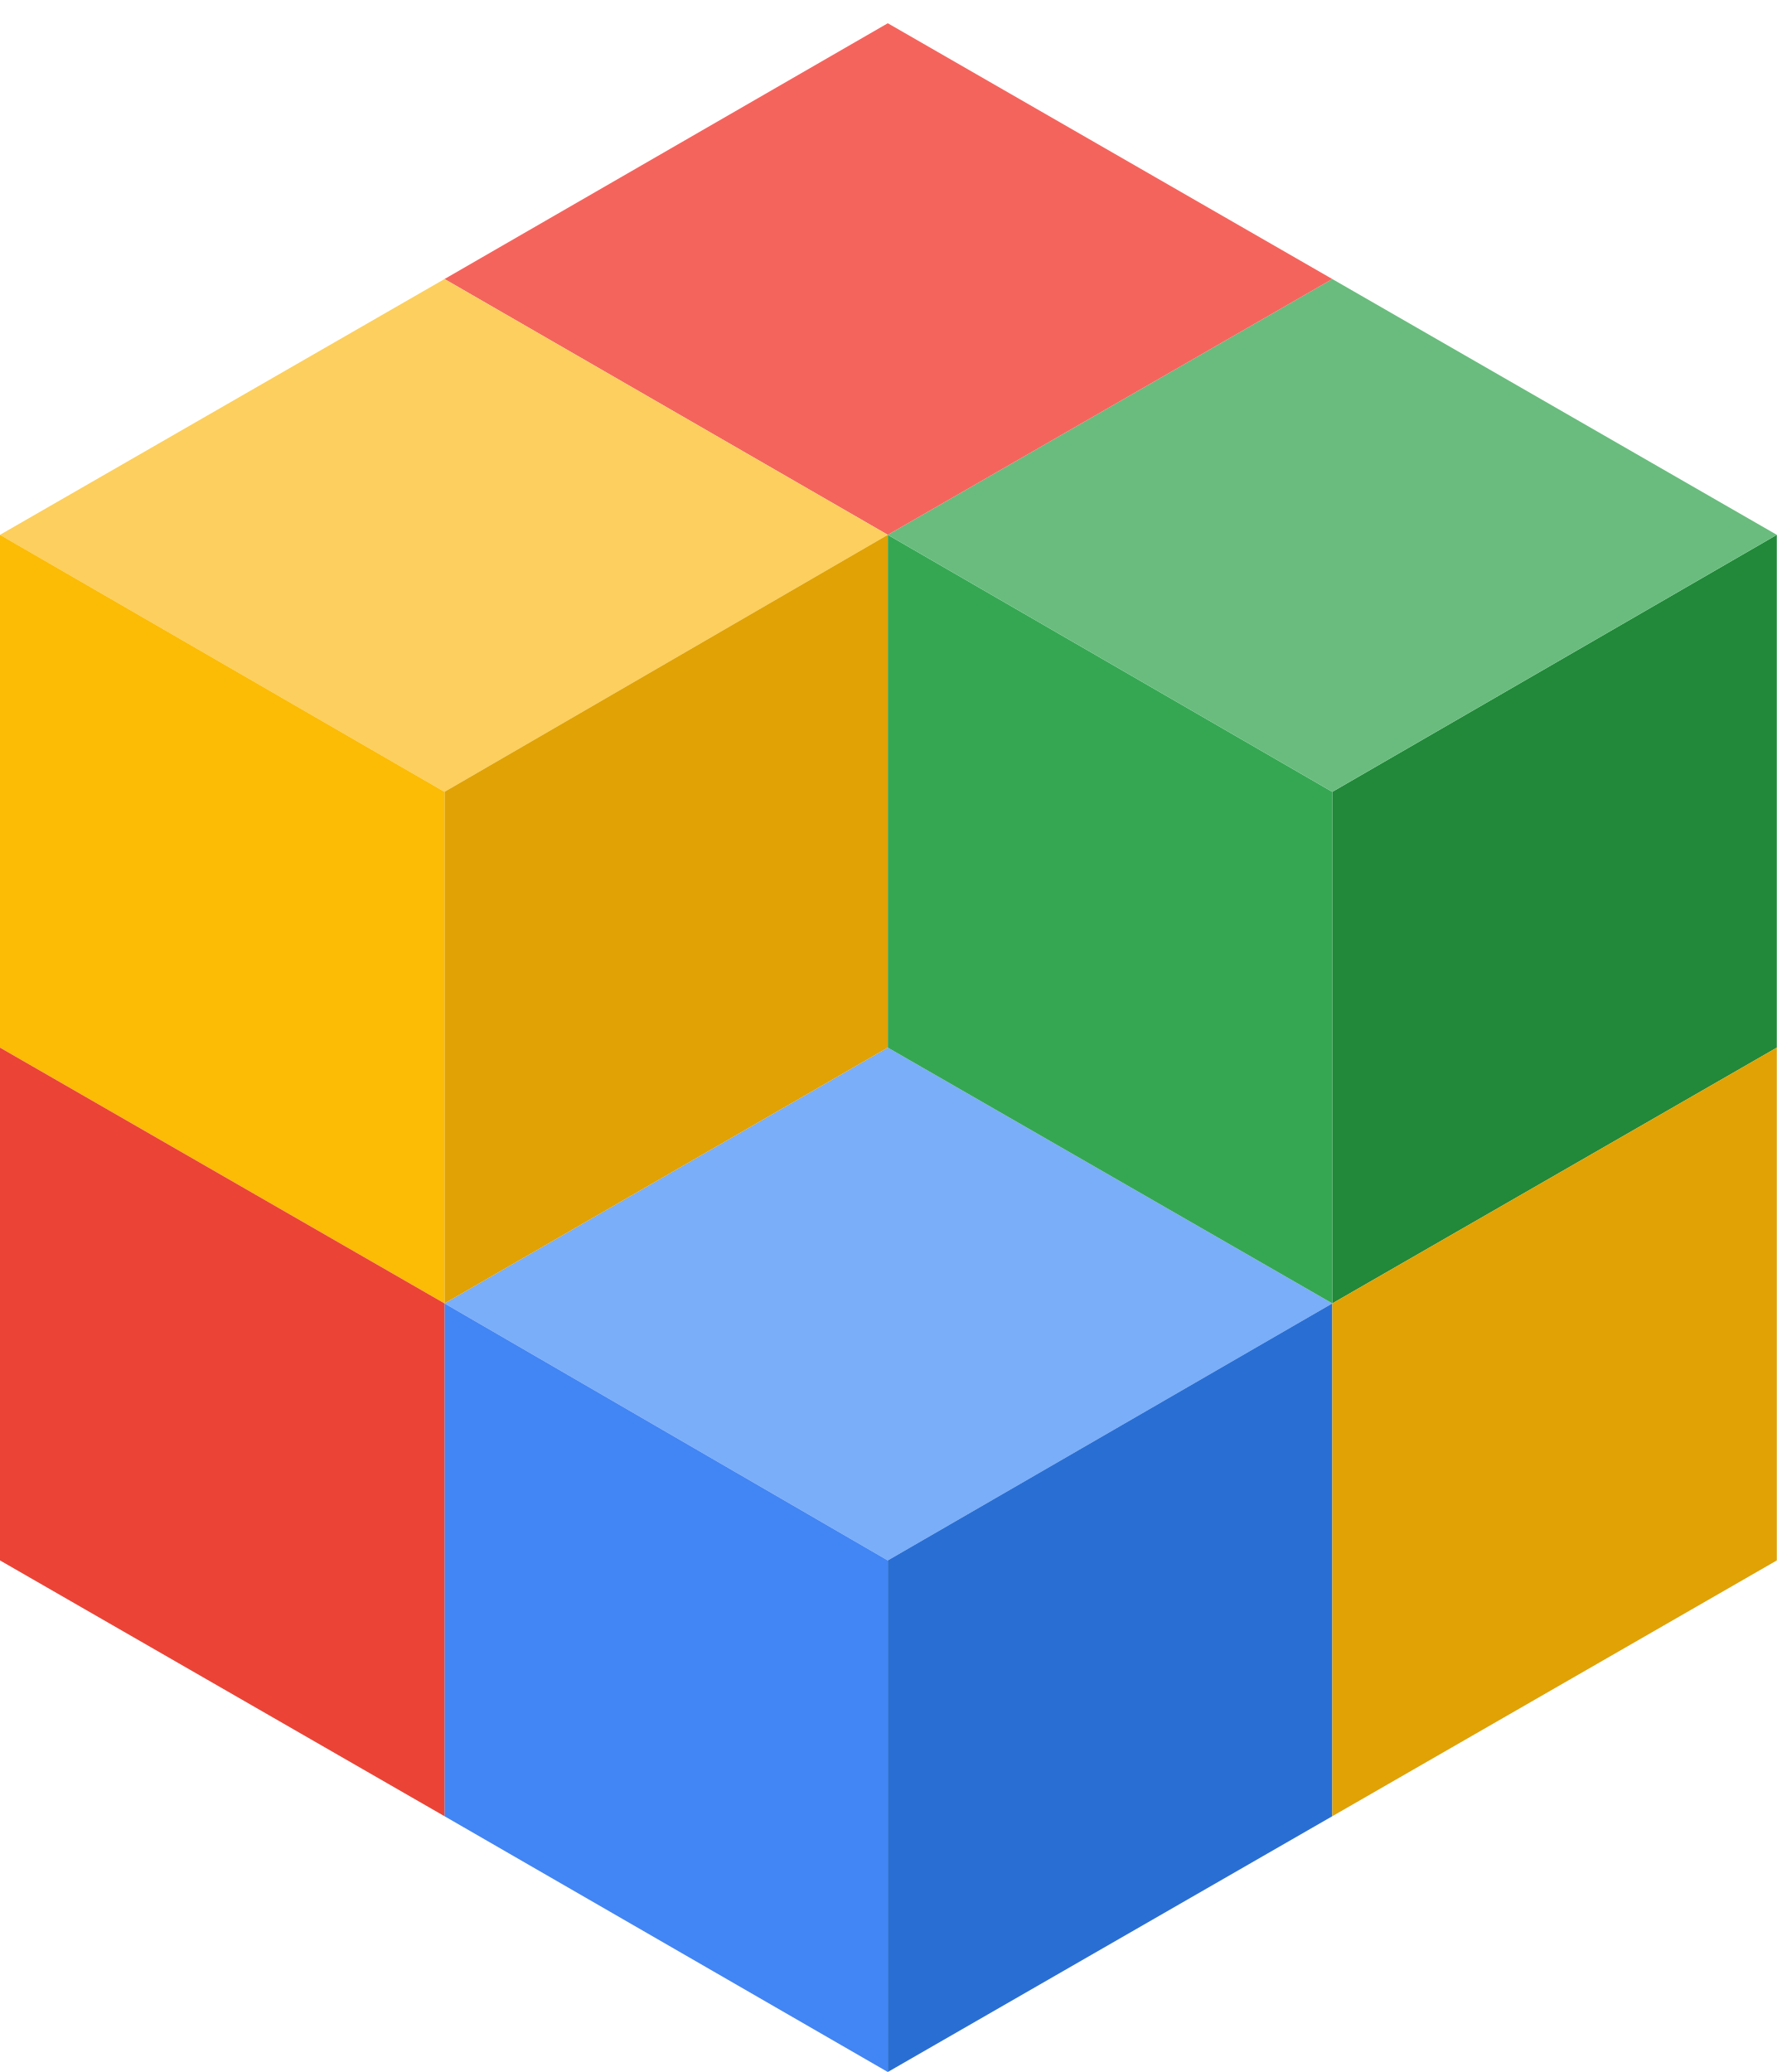
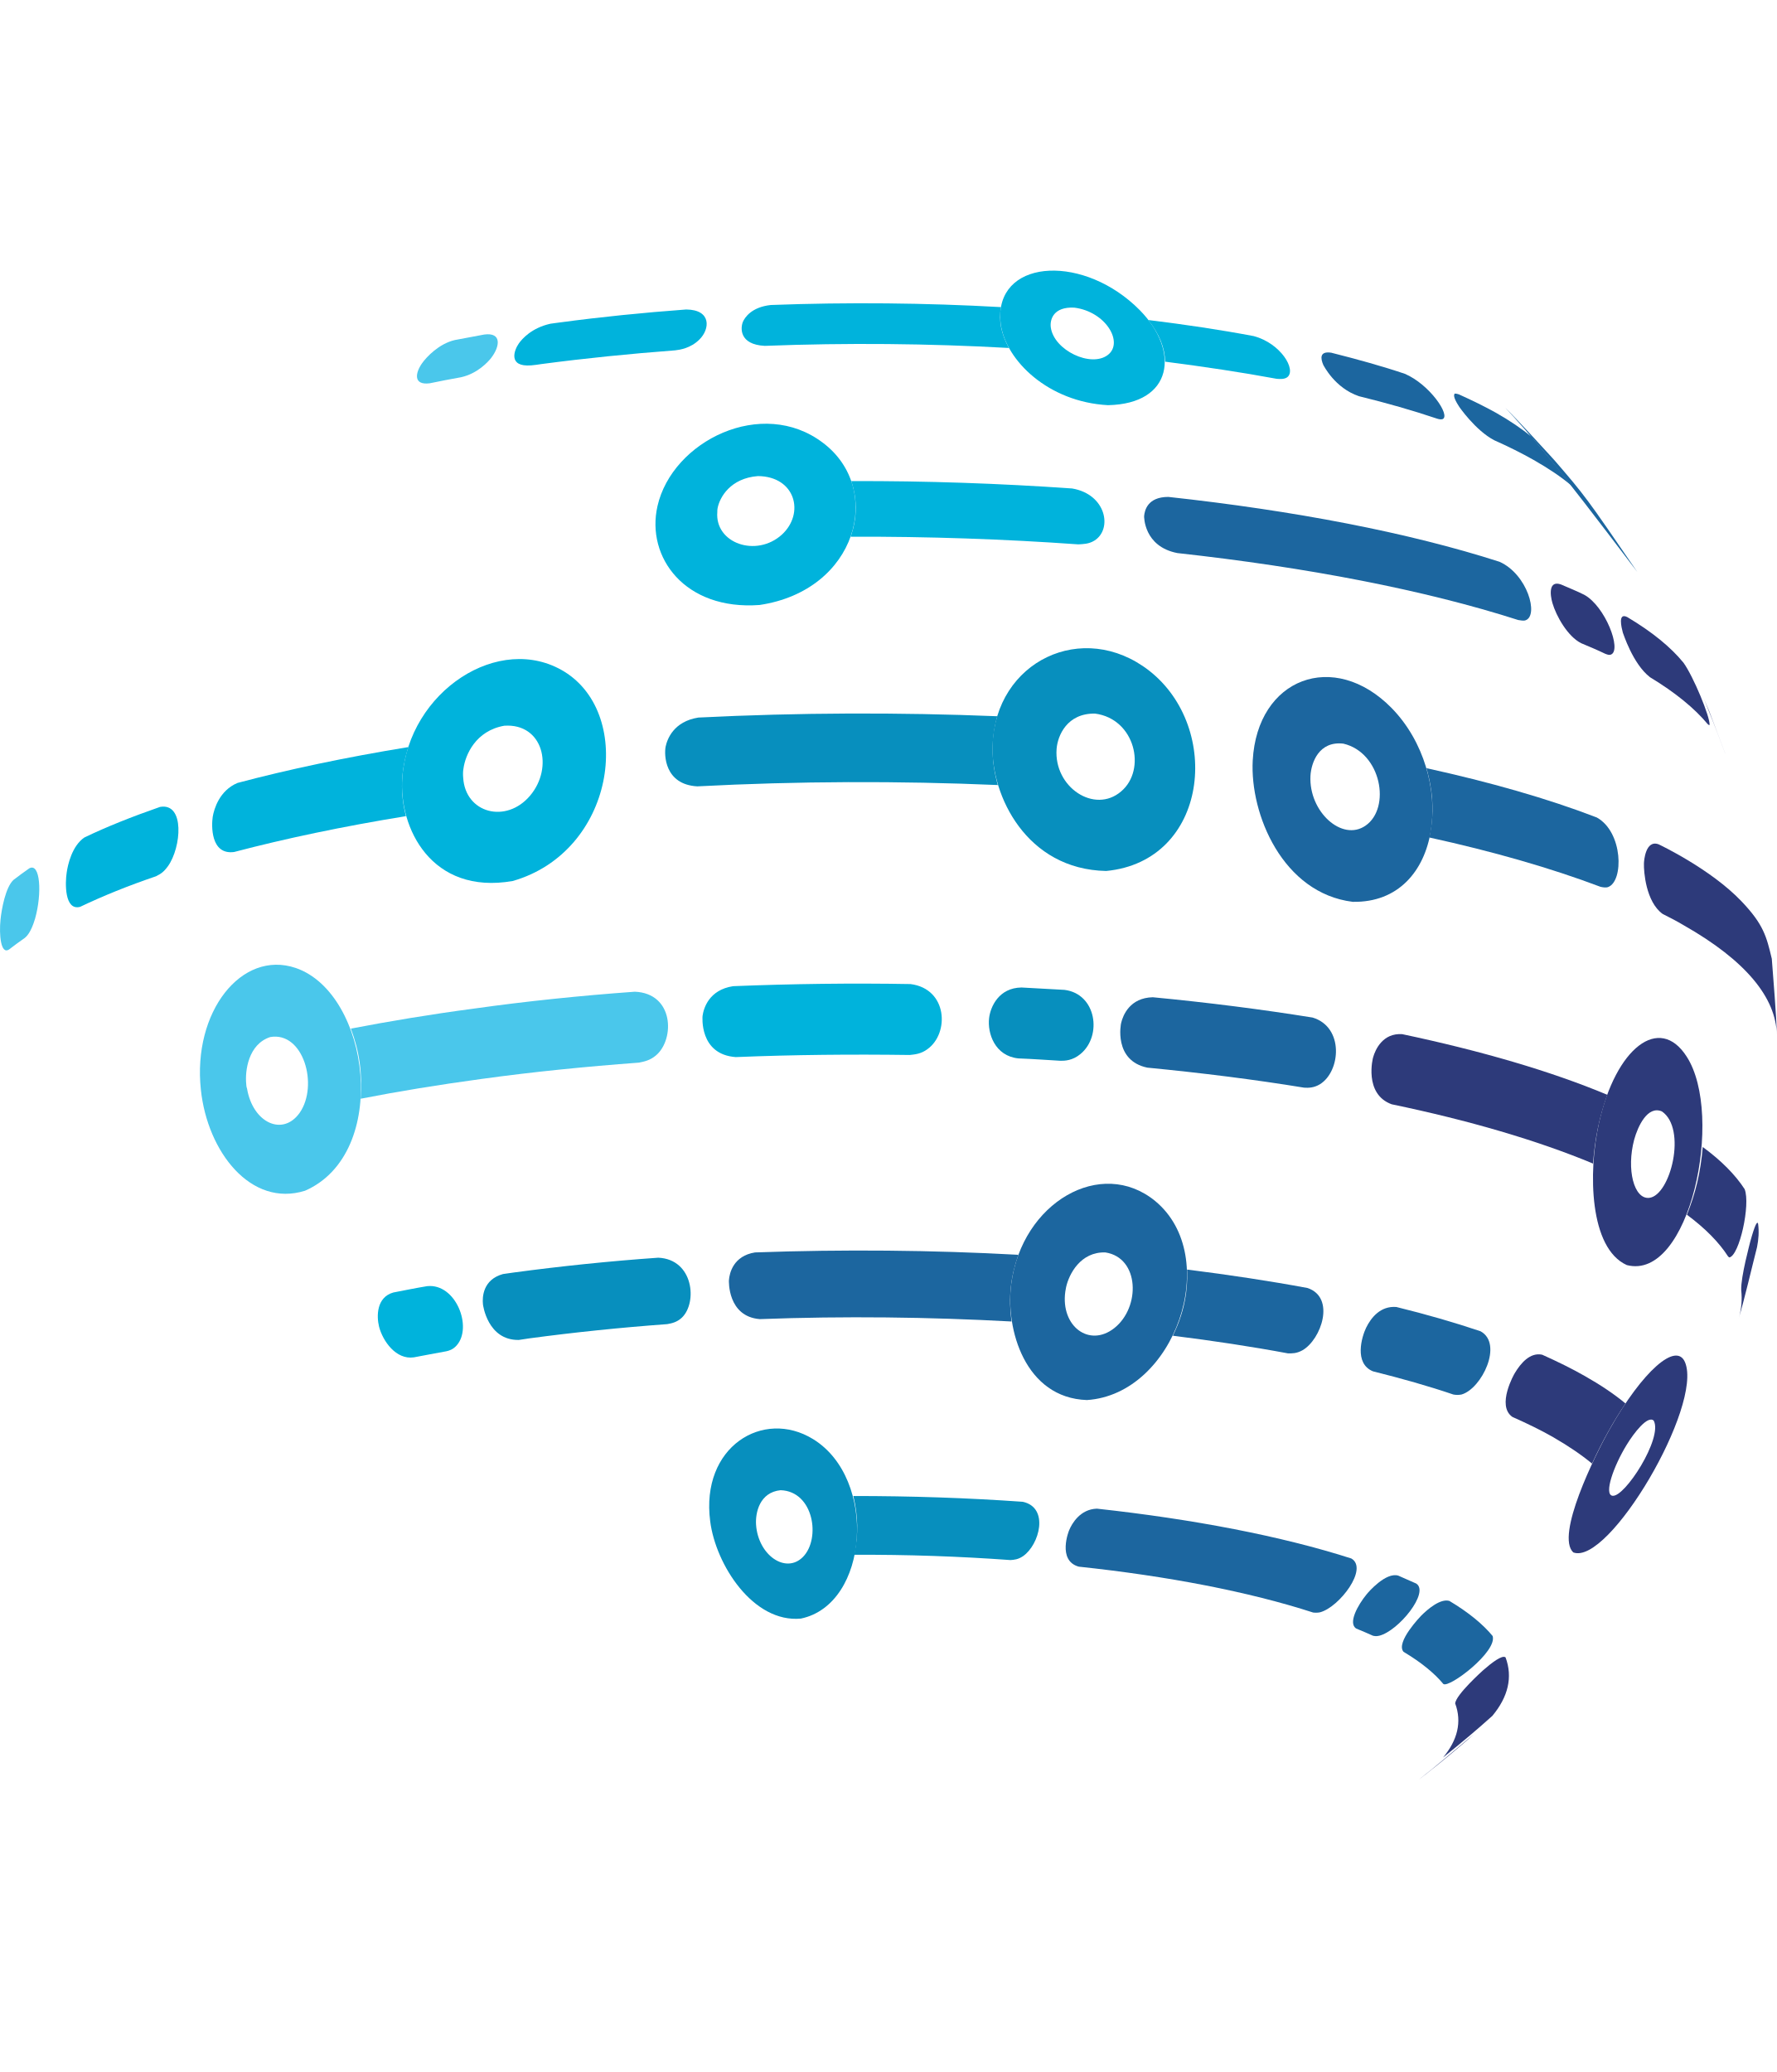
- <svg xmlns="http://www.w3.org/2000/svg" width="674" height="786" viewBox="0 0 674 786" fill="none">
-   <path d="M505.384 300.38V494.443L674 397.412V202.885L505.384 300.38Z" fill="#218939" />
-   <path d="M336.768 397.411L168.616 494.442L336.768 591.938L505.384 494.442L336.768 397.411Z" fill="#7AAEF9" />
-   <path d="M336.768 202.885V397.412L505.384 494.443V300.38L336.768 202.885Z" fill="#35A753" />
-   <path d="M505.384 105.851L336.768 202.882L505.384 300.378L674 202.882L505.384 105.851Z" fill="#69BC7D" />
-   <path d="M336.768 8.821L168.616 105.852L336.768 202.883L505.384 105.852L336.768 8.821Z" fill="#F4645D" />
-   <path d="M168.616 105.851L0 202.882L168.616 300.378L336.768 202.882L168.616 105.851Z" fill="#FCCF5E" />
-   <path d="M168.616 300.38V494.443L336.768 397.412V202.885L168.616 300.38Z" fill="#E0A205" />
-   <path d="M0 202.885V397.412L168.616 494.443V300.38L0 202.885Z" fill="#FCBB05" />
-   <path d="M168.616 494.441V688.968L336.768 786V591.937L168.616 494.441Z" fill="#4285F4" />
-   <path d="M336.768 591.937V786L505.384 688.968V494.441L336.768 591.937Z" fill="#296ED3" />
-   <path d="M0 397.411V591.938L168.616 688.969V494.442L0 397.411Z" fill="#EB4336" />
-   <path d="M674 397.411L505.384 494.442V688.969L674 591.938V397.411Z" fill="#E0A205" />
+ <svg xmlns="http://www.w3.org/2000/svg" version="1.1" id="Layer_1" x="0px" y="0px" viewBox="0 0 674 786" style="enable-background:new 0 0 674 786;" xml:space="preserve">
+   <style type="text/css">
+ 	.st0{enable-background:new    ;}
+ 	.st1{fill:#2D3A7A;}
+ 	.st2{fill:#078FBE;}
+ 	.st3{fill:#1C669F;}
+ 	.st4{fill:#00B3DC;}
+ 	.st5{fill:#4AC7EB;}
+ </style>
+   <g class="st0">
+     <g>
+       <path class="st1" d="M562.6,633.6c3.2-2.8,7.2-5.9,8.5-4.9c2.8,7.5,1,15-5,22.2c-6,5.4-11.6,10.1-18.7,15.8    c5.5-6.6,7.2-13.5,4.6-20.5C552.2,642.9,562.5,633.7,562.6,633.6" />
+       <path class="st2" d="M388,569.7c10.1,2.2,6.3,16.3,0.1,20.6c-1.9,1.3-3.4,1.4-4.8,1.5c-19.3-1.4-39.2-2.1-59.3-2    c1.7-7.8,1.5-14.7-0.3-22.3C345.5,567.5,367.1,568.2,388,569.7" />
+       <path class="st3" d="M539.1,612.9c2.5-2.5,7.3-6.6,10.7-5.6c7.2,4.3,12.7,8.8,16.4,13.3c1.9,5.9-16.5,19.9-18.7,18.2    c-3.4-4.1-8.4-8.2-15.1-12.2C529.3,623,539,613,539.1,612.9" />
+       <path class="st3" d="M518.4,604.8c0.7-0.9,7.3-8.5,12-7.1c2.3,1,4.6,2,6.8,3c5.2,3.3-6.7,18-14,19.8c-1.3,0.3-1.8,0.1-2.4,0    c-2-0.9-4.1-1.8-6.3-2.7C511.2,615.8,515.1,608.8,518.4,604.8" />
+       <path class="st3" d="M405.6,580.4c1-2.4,4.1-7.9,10.5-8.1c36.6,4,70,10.4,96.5,18.9c6.6,3.8-4.5,18.4-11.8,20.4    c-0.8,0.2-1.9,0.2-2.7,0.1c-24.4-7.9-55.1-13.8-88.9-17.4C400.9,592,405.5,580.5,405.6,580.4" />
+       <path class="st1" d="M554.1,662.2c1.7-1.4,3.3-2.8,4.9-4.3c-6.3,5.3-14.7,12.5-21.2,17.5C542,672.2,548.3,667.2,554.1,662.2" />
+       <path class="st2" d="M286.8,578.4c-0.3-4.5,1.3-12.3,9.3-13.1c12.6,0.4,15.3,18.4,8.5,25.3C298.1,597.2,287.6,590,286.8,578.4     M269.4,577.1c2.1,16.5,16.3,38.6,34.4,36.9c25.9-5.4,29.1-53.1,4.6-68.1C289.5,534.3,265.7,548.8,269.4,577.1" />
+       <path class="st1" d="M574.6,520.9c2.2-3.7,5.8-8,10.4-7c5.8,2.6,11.3,5.3,16.2,8.1c6,3.4,11.2,6.9,15.4,10.4    c-4.8,7.2-8.7,14.2-12.7,22.8c-4.1-3.4-9-6.7-14.7-10c-4.7-2.7-9.9-5.2-15.5-7.7C567.5,533.2,574.5,521,574.6,520.9" />
+       <path class="st3" d="M276.5,485.7c0.2-2.8,1.7-9.3,9.9-10.6c33.6-1.2,67.3-0.9,99.9,0.9c-3,8.5-3.8,16.3-2.6,25.3    c-31.2-1.7-63.4-2.1-95.5-0.9C275.9,499.4,276.5,485.8,276.5,485.7" />
+       <path class="st2" d="M183.2,494.8c-0.3-2.8,0-9.4,7.6-11.5c1.4-0.2,2.8-0.4,4.2-0.6c17.9-2.4,36.2-4.3,54.7-5.6    c13.4,0.6,14.9,17,9,22.7c-1.9,1.8-3.9,2.2-5.6,2.5c-17.7,1.3-35.2,3.1-52.3,5.4c-1.3,0.2-2.7,0.4-4,0.6    C184.9,508.5,183.2,494.9,183.2,494.8" />
+       <path class="st3" d="M518.2,503.7c1.9-3.9,5.5-8.4,11.5-7.9c11.4,2.8,22.1,5.9,31.9,9.2c8.7,4.7,0.5,21.8-7.2,24    c-0.9,0.2-2.2,0.2-3.1,0c-9.4-3.2-19.7-6.1-30.5-8.8C513.5,517.2,516.6,507,518.2,503.7" />
+       <path class="st3" d="M445.6,505.2c5.2-11.2,4.8-20.5,4.7-23.6c15.9,2,31.2,4.3,45.7,7c10.7,3.6,5.2,19.5-1.9,23.6    c-2.3,1.3-4.1,1.2-5.5,1.2c-13.9-2.6-28.5-4.8-43.7-6.7C445.1,506.2,445.4,505.7,445.6,505.2" />
+       <path class="st4" d="M143.8,503.3c-1-4-1-11.2,5.4-13c4.2-0.8,8.5-1.7,12.8-2.4c10.9-1.2,17.4,15.6,11.2,22.5    c-1.4,1.6-3,2-3.9,2.2c-4.2,0.8-8.3,1.5-12.3,2.3C150.2,515.9,145.2,508.7,143.8,503.3" />
+       <path class="st1" d="M617.1,548c2.7-4.4,7.9-11.2,10.2-9.1c3.6,6.5-11.1,29.4-15.7,28.5C608.4,566.8,612,556.3,617.1,548     M610.7,542c-5.8,10.2-20.7,40.6-13.9,46.9c13.5,5.1,49.2-55.6,42.4-72.1C635.9,508.8,623.1,520.1,610.7,542" />
+       <path class="st3" d="M404.4,488.3c1.1-5,5.5-13.5,14.9-13.2c13,2,13.4,20.8,3.4,28.7c-9.5,7.5-20.4-0.7-18.6-13.8    C404.2,489.5,404.3,488.8,404.4,488.3 M383.6,487c-2.3,17.3,5.3,43.3,28.7,44.1c33.5-2.2,51.4-54.4,25.9-75.5    C417.7,438.8,387.7,456.1,383.6,487" />
+       <path class="st1" d="M520.9,401c0.8-2.8,3.6-9.2,11-8.7c29.8,6.3,56.3,14,77.8,23c-3,8.4-4.7,16.5-5.4,26.1    c-21.1-8.8-47.1-16.4-76.4-22.5C517.2,415,520.8,401.1,520.9,401" />
+       <path class="st3" d="M425.3,388c0.7-2.9,3.3-9.5,12-9.7c21,2,41.3,4.6,60.6,7.7c12,3.6,10.7,20.4,2.8,25.3c-2.3,1.4-4.4,1.4-6,1.3    c-18.9-3.1-38.9-5.6-59.5-7.6C422.3,402.3,425.2,388.2,425.3,388" />
+       <path class="st4" d="M266.5,385.4c0.4-2.9,2.4-9.9,11.6-11.3c22.5-0.9,45-1.2,67.3-0.8c14.1,1.8,14.8,18.7,6.4,24.7    c-2.4,1.8-4.8,2-6.7,2.2c-21.9-0.3-44-0.1-66,0.8C265.1,400,266.5,385.5,266.5,385.4" />
+       <path class="st5" d="M240.8,376.2c14.9,0.6,15.2,18,8.1,24.1c-2.3,2-4.6,2.4-6.5,2.8c-20.2,1.5-40.3,3.5-59.8,6.2    c-16.2,2.2-31.5,4.7-45.8,7.5c0.7-9.6-0.4-17.8-3.7-26.6c14.6-2.8,30.1-5.4,46.7-7.6C199.7,379.8,220.1,377.7,240.8,376.2" />
+       <path class="st1" d="M663.9,471.1c1.9-6.9,2.5-7.2,2.8-7.3c0,0.1,0.1,0.3,0.2,0.4c0.4,3,0.2,5.9-0.4,8.9c-2.1,8.2-4.6,19.2-7,27.2    c1.1-3.6,1.4-7.3,1-10.9C660.3,484.3,663.9,471.3,663.9,471.1" />
+       <path class="st1" d="M661.8,451.1c2.3,5.8-2,25.2-5.8,25.9c-0.2-0.1-0.4-0.3-0.5-0.4c-3.4-5.3-8.6-10.6-15.6-15.8    c3.3-8.2,5.2-16.1,6-25.7C653,440.3,658.3,445.7,661.8,451.1" />
+       <path class="st2" d="M375.2,386.2c0.5-4.3,3.7-11.5,12.3-11.6c5.5,0.3,10.9,0.6,16.3,0.9c12.1,1.5,14.4,17.4,6.1,24.3    c-3.1,2.6-6.1,2.6-7.6,2.6c-5.3-0.3-10.6-0.7-16-0.9C377.4,400.6,374.5,392,375.2,386.2" />
+       <path class="st1" d="M619.9,432.3c1.4-5.1,5.1-13,10.5-10.7c9.6,6.5,3.3,31.9-4.8,32.8C619.8,455,616.9,443.6,619.9,432.3     M606.5,426.2c-4.1,18.5-3.6,47.3,10.6,53.7c23.9,6.2,37.1-56.9,22.7-79.1C629.5,384.7,612.9,397.4,606.5,426.2" />
+       <path class="st5" d="M93.4,411.2c-0.5-5,0.8-15.1,9.1-17.8c12.6-2.2,18.4,18.3,11.2,28.7c-6.4,9.1-17.8,3.9-20-9.2    C93.5,412.4,93.4,411.7,93.4,411.2 M76.2,413.4c2.5,23.6,19,44.7,39.5,38.3c32.5-14.2,24.7-74.8-3.5-84.5    C91.6,360.2,73,383.9,76.2,413.4" />
+       <path class="st4" d="M80.7,309.8c0.5-2.9,2.5-9.9,9.4-12.8c19.2-5.1,40.9-9.7,64.8-13.6c-2.9,9.3-3.2,17.3-0.9,26.2    c-24,3.9-45.8,8.5-65.2,13.6C79.8,324.4,80.2,313,80.7,309.8" />
+       <path class="st2" d="M252.5,283.2c0.6-2.8,3-9.5,12.4-11c37.9-1.9,76.2-2,113.4-0.5c-2.4,8.7-2.4,16.8,0.2,26.1    c-37.4-1.6-75.9-1.5-114,0.5C252,297.6,251.9,286.2,252.5,283.2" />
+       <path class="st3" d="M542.5,316.1c2.3-11.6-0.5-21.5-1.4-24.7c24.1,5.3,45.9,11.5,64.6,18.7c10,5.5,10.3,24.2,4.3,26.4    c-0.8,0.3-2.1,0.1-2.9-0.1c-18.8-7.1-40.7-13.4-64.9-18.7C542.3,317.2,542.4,316.6,542.5,316.1" />
+       <path class="st4" d="M25.3,331c0.4-2.9,2-10.1,6.7-13.3c8.5-4.1,18.1-7.9,28.7-11.6c9.5-1.7,8.1,15.4,3,22.5    c-1.7,2.3-2.6,2.8-4.5,3.8C48.6,336,39,339.9,30.4,344C24.4,345.6,24.7,334.8,25.3,331" />
+       <path class="st5" d="M0.2,348.8c0.4-3.9,1.9-12.2,4.9-15c1.9-1.5,3.9-2.9,6-4.4c4.2-2.3,4.9,9.6,2.2,19.1    c-1.6,5.4-3.3,6.8-3.9,7.3c-2.1,1.5-4.1,2.9-6,4.4C0.3,362.2-0.4,354.6,0.2,348.8" />
+       <path class="st1" d="M623.6,327.6c0-1,0.6-9.2,5.6-7.3c0.2,0.1,19.7,9.3,31.4,21.6c8.4,8.8,9.5,13.4,11.5,21.8    c0.6,8.6,1.7,20.2,1.9,28.8c-0.3-14-11.7-28.1-35.3-41.5c-2.5-1.5-5.2-2.9-8-4.3C624.3,342.1,623.5,330.5,623.6,327.6" />
+       <path class="st4" d="M175.8,291.6c0.7-5.2,4.6-14.4,15.5-16.3c14.7-1,18.8,15.8,9.8,26.5c-9.1,10.8-24.6,6.7-25.4-6.8    C175.6,293.9,175.6,292.6,175.8,291.6 M152.6,295c-1.4,19,11,44.6,41.9,39.2c38.7-11.1,46.3-62.9,19.6-79.4    C189.5,239.7,155,262.2,152.6,295" />
+       <path class="st2" d="M400.8,284.1c0.4-5.1,4-13.6,14.6-13.4c15.2,2,19.6,21.3,9.9,29.5C415.2,308.9,399.7,298.6,400.8,284.1     M376.5,282.8c-0.6,18.9,12.8,47,43.1,47.6c38.8-3.7,44.1-54.3,16.3-76C410.8,234.9,377.5,250.8,376.5,282.8" />
+       <path class="st3" d="M497.1,294.3c0.3-5,3.2-13.3,12.5-12.2c14.4,3.4,18.1,24.4,8.4,31.1C509.1,319.4,496.4,307.9,497.1,294.3     M475.2,288.5c-1.1,20.4,11.4,50.3,37.9,53.6c34.7,0.7,39.5-48.2,14.8-73.5C506,246.3,476.9,257.2,475.2,288.5" />
+       <path class="st1" d="M647.6,268.2c-0.8-2-1.6-4.1-2.5-6.1l3.3,7.8l6.1,16.1l-0.2-0.5C653.1,282.3,650.2,274.6,647.6,268.2" />
+       <path class="st4" d="M323.1,202.3c3.1-9.8,0.6-17.4-0.2-19.8c28.4-0.1,56.6,0.9,83.8,2.8c13,2.2,15.4,15.5,8.4,19.8    c-2.1,1.3-4.3,1.3-6.1,1.4c-28-2-57-3-86.3-2.9C322.8,203.2,323,202.7,323.1,202.3" />
+       <path class="st1" d="M615.6,240c-0.5-1.9-2-7.8,1.7-5.9c9.4,5.6,16.5,11.4,21.3,17.3c3.7,5.1,10.1,20.5,9.9,23.6    c-0.1,0-0.2,0-0.2,0.1c-0.1-0.1-0.3-0.3-0.5-0.4c-5-6-12.3-12-21.9-17.8C619.3,251.8,615.7,240.1,615.6,240" />
+       <path class="st1" d="M588.9,228.8c-1-3.4-1.4-8.7,3.2-7.1c3,1.3,6,2.5,8.8,3.9c8,4.3,14.4,21,10.2,22.7c-0.7,0.3-1.4,0-2.2-0.3    c-2.9-1.4-6-2.7-9.1-4C594.6,241.4,590.3,233.6,588.9,228.8" />
+       <path class="st3" d="M434,195.8c0.2-2.2,1.3-7.3,9.2-7.3c47.7,5.2,91.1,13.5,125.6,24.6c10.6,4.7,15,20.4,9.9,22.2    c-0.8,0.3-2,0-2.8-0.1c-35.5-11.4-80.2-20-129.3-25.4C433.8,207.3,434,195.9,434,195.8" />
+       <path class="st4" d="M272.2,192.8c0.8-4.2,4.9-11.4,15.3-12.2c14.2,0.1,17.9,14.1,9.1,22.2c-9.7,8.8-25.5,3.3-24.5-8.6    C272.1,193.7,272.1,193.2,272.2,192.8 M249.4,192c-4.4,19.4,10.4,39.6,38.7,37.5c37.1-5.5,47.3-44,24.1-61.5    C289.1,150.4,255,167.3,249.4,192" />
+       <path class="st3" d="M553.4,154.1c-2.4-3.7-1.8-4.4-1.6-4.8c0.5,0,1.1,0.1,1.6,0.3c5.1,2.3,9.8,4.6,14.1,7c5.3,3,9.8,6.1,13.5,9.1    c4.7,5.6,9.1,10.9,15.1,18.5c-3.9-3.3-8.7-6.5-14.3-9.7c-4.6-2.6-9.6-5.1-15-7.5C559.7,163.3,553.4,154.2,553.4,154.1" />
+       <path class="st4" d="M281.8,122.1c0.7-1.6,3.2-5.6,10.6-6.4c29.4-1.1,58.9-0.8,87.3,0.8c-0.9,5.1,0,9.9,3,15.5    c-30.2-1.7-61.5-2-92.6-0.8C280.3,130.7,280.9,124.3,281.8,122.1" />
+       <path class="st4" d="M196.8,130.3c1.2-1.7,4.8-5.9,12-7.5c1.2-0.2,2.4-0.3,3.7-0.5c15.6-2.1,31.6-3.7,47.8-4.9    c9.7,0.1,9,7.5,5,11.4c-3.3,3.3-7.4,3.9-9.2,4.1c-17.2,1.3-34.1,3-50.7,5.2c-1.3,0.2-2.6,0.4-3.9,0.5    C192.5,139.3,195.1,132.7,196.8,130.3" />
+       <path class="st3" d="M502,138.5c-1.1-2.5-1.5-5.4,3-4.7c9.9,2.5,19.3,5.1,27.9,8c9.4,4,17.5,15.9,14.3,17.2    c-0.6,0.2-1.5,0-2.1-0.2c-9.2-3.1-19-5.9-29.6-8.5C506.3,147.2,502.1,138.6,502,138.5" />
+       <path class="st4" d="M475.6,127.5c10.2,2.7,16.3,12.8,12.7,15.6c-1.1,0.8-2.7,0.7-4,0.6c-13.5-2.5-27.6-4.6-42.3-6.5    c-0.2-5.4-2.1-10.2-6.4-15.8C449.5,123.1,462.9,125.1,475.6,127.5" />
+       <path class="st5" d="M160.1,137.8c1.7-2.4,6.4-7.4,12.4-8.8c3.7-0.7,7.4-1.4,11.2-2.1c6.7-0.9,6,4.5,2.6,8.9    c-1.1,1.4-5.1,5.9-11.4,7.3c-4,0.7-8,1.5-11.9,2.3C156.7,146.2,157.5,141.5,160.1,137.8" />
+       <path class="st3" d="M593.1,178.8c-1.7-2-3.3-4-5.1-6l1.4,1.6c5.1,6.4,12.2,14.7,17.1,21.2C605.4,194.1,599.1,186,593.1,178.8     M587.2,173.3c9.7,11.9,15.7,19.8,33.6,43.3c0.1,0.1,0.2,0.3,0.3,0.4c-19.3-28.2-19.7-28.8-31.7-42.7c-5.5-5.9-12.7-14-18.5-19.7    l0.1,0.1C575.1,159,580.6,165.2,587.2,173.3" />
+       <path class="st4" d="M398.6,124.2c-0.4-3,1-7.9,8.9-7.5c12,1.5,18.8,13.2,12.8,17.9C413.9,139.6,399.8,132.9,398.6,124.2     M379.6,122.9c1.9,13.9,18.1,29.6,40.7,30.8c24.7-0.5,27.3-20.5,12.1-36c-20.8-21.1-53-19.7-53,2.3    C379.4,120.9,379.5,122.1,379.6,122.9" />
+     </g>
+   </g>
</svg>
